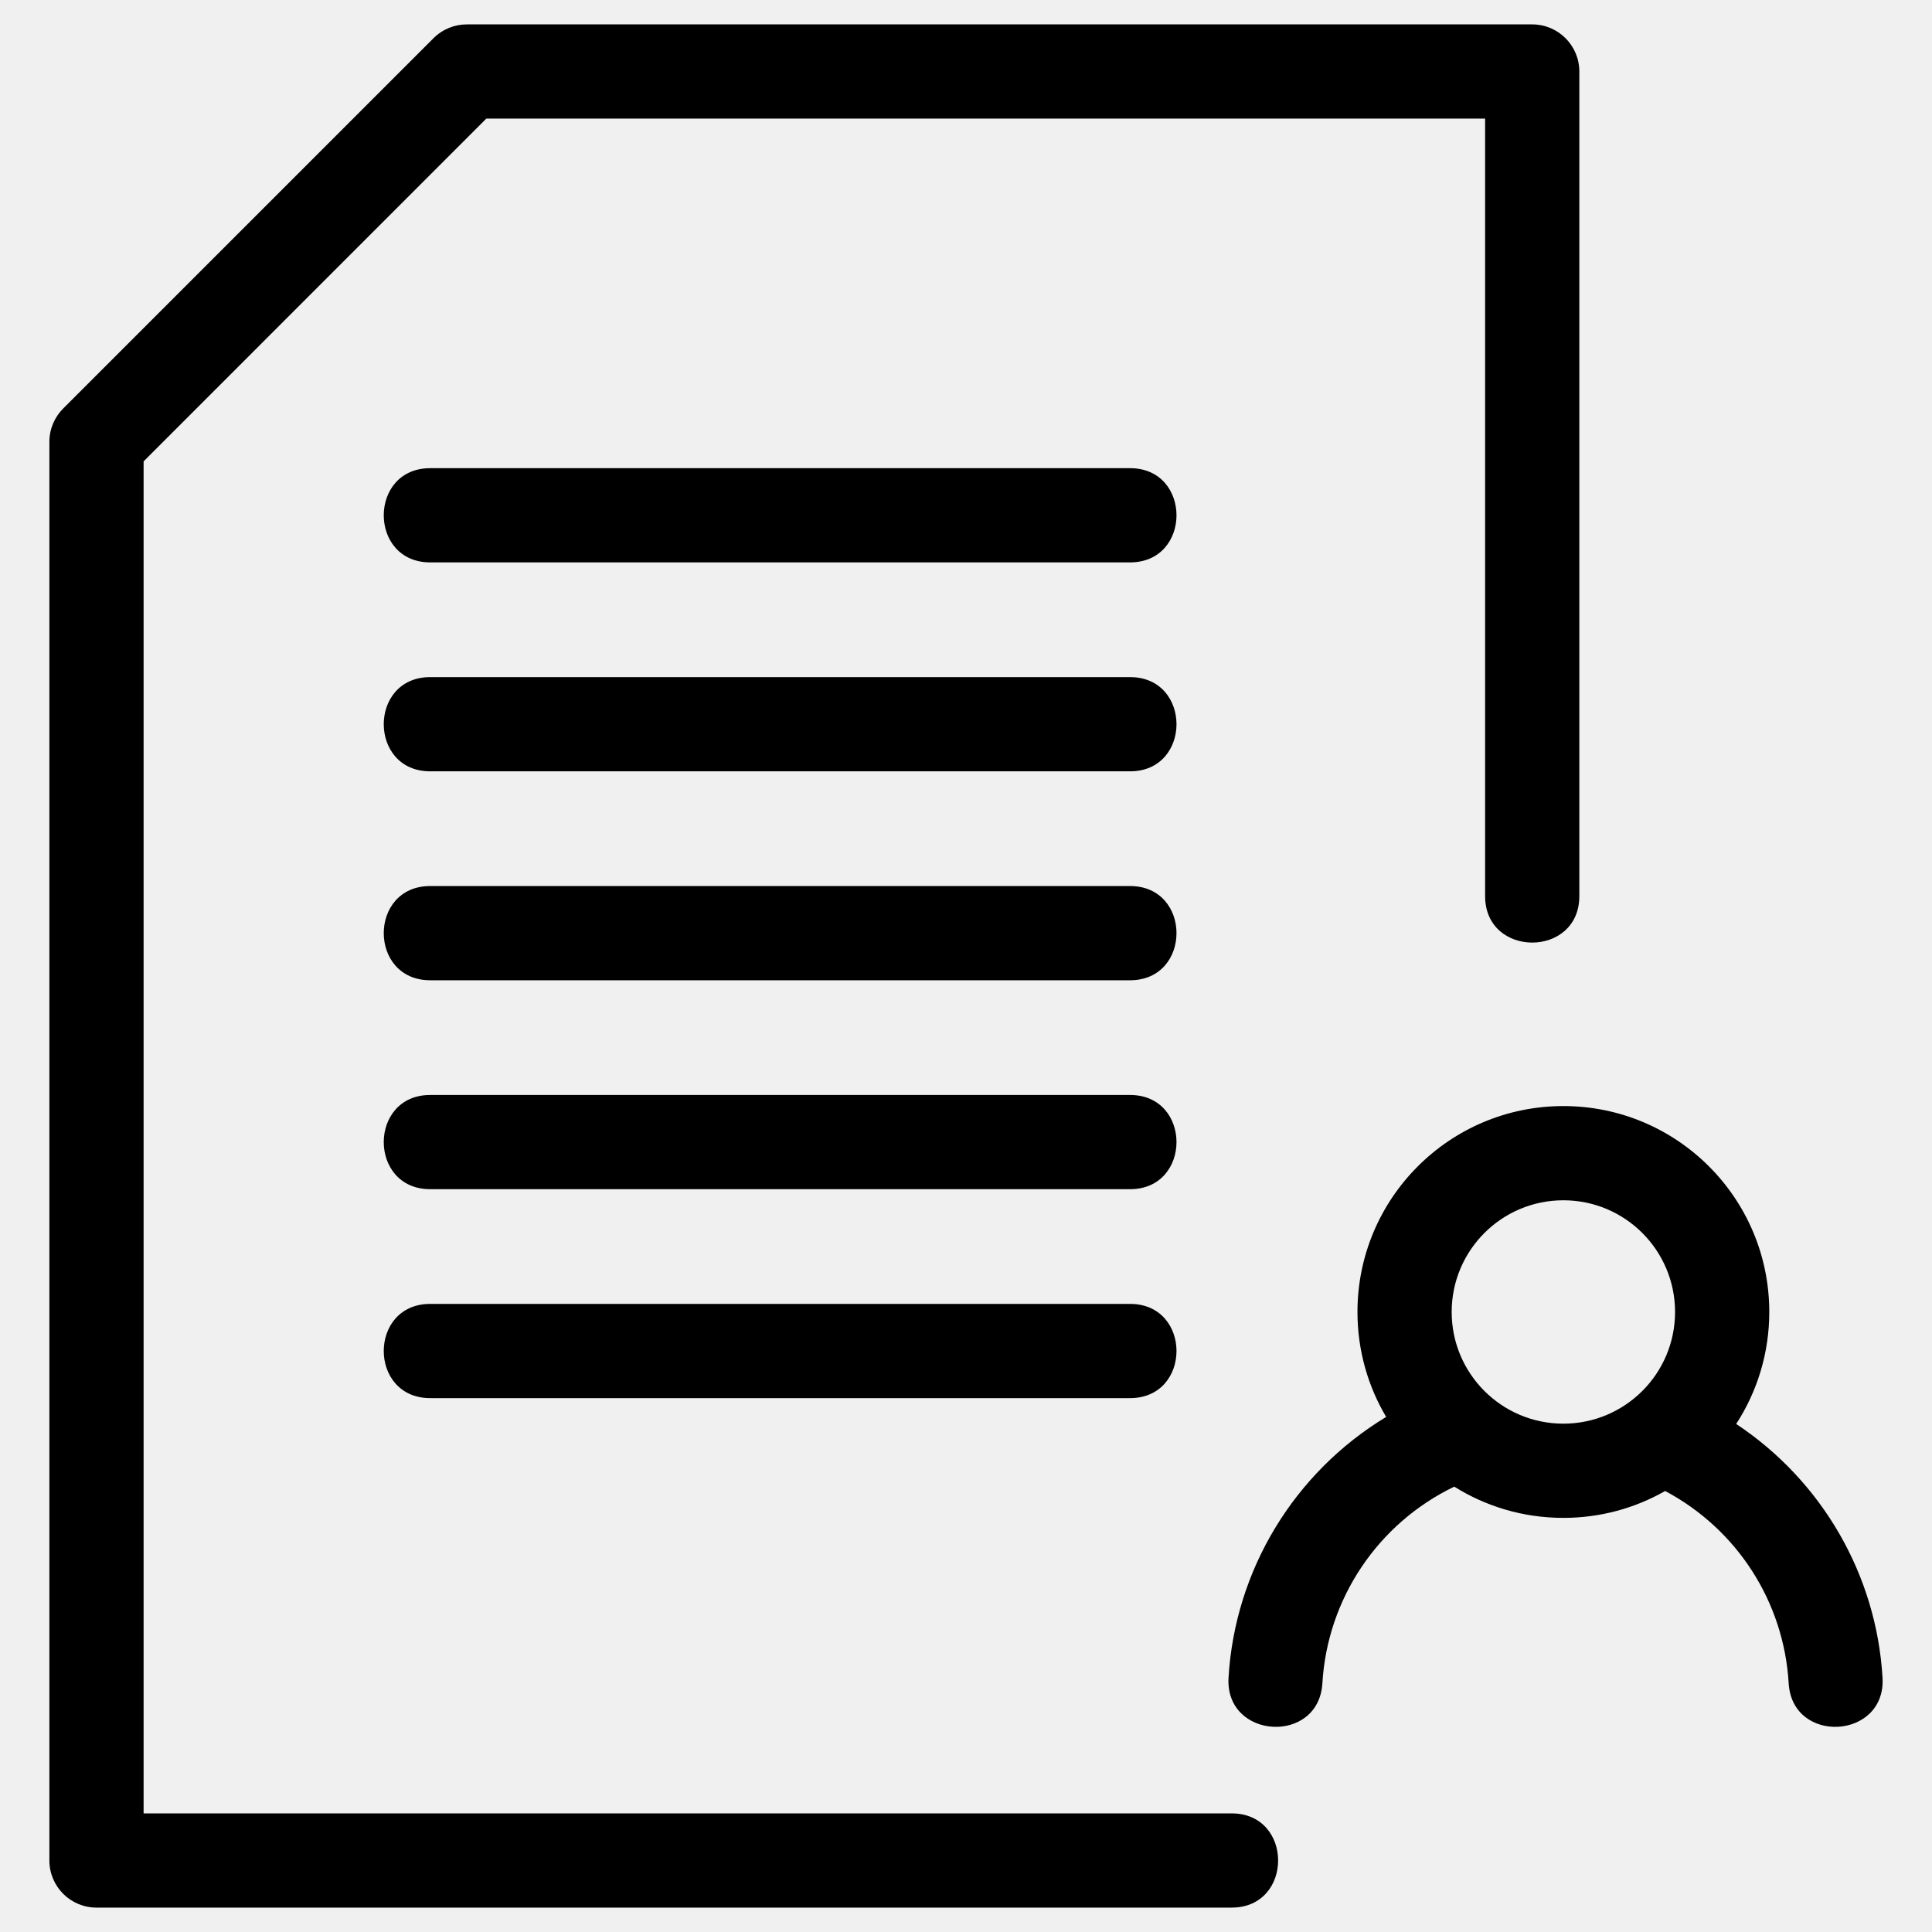
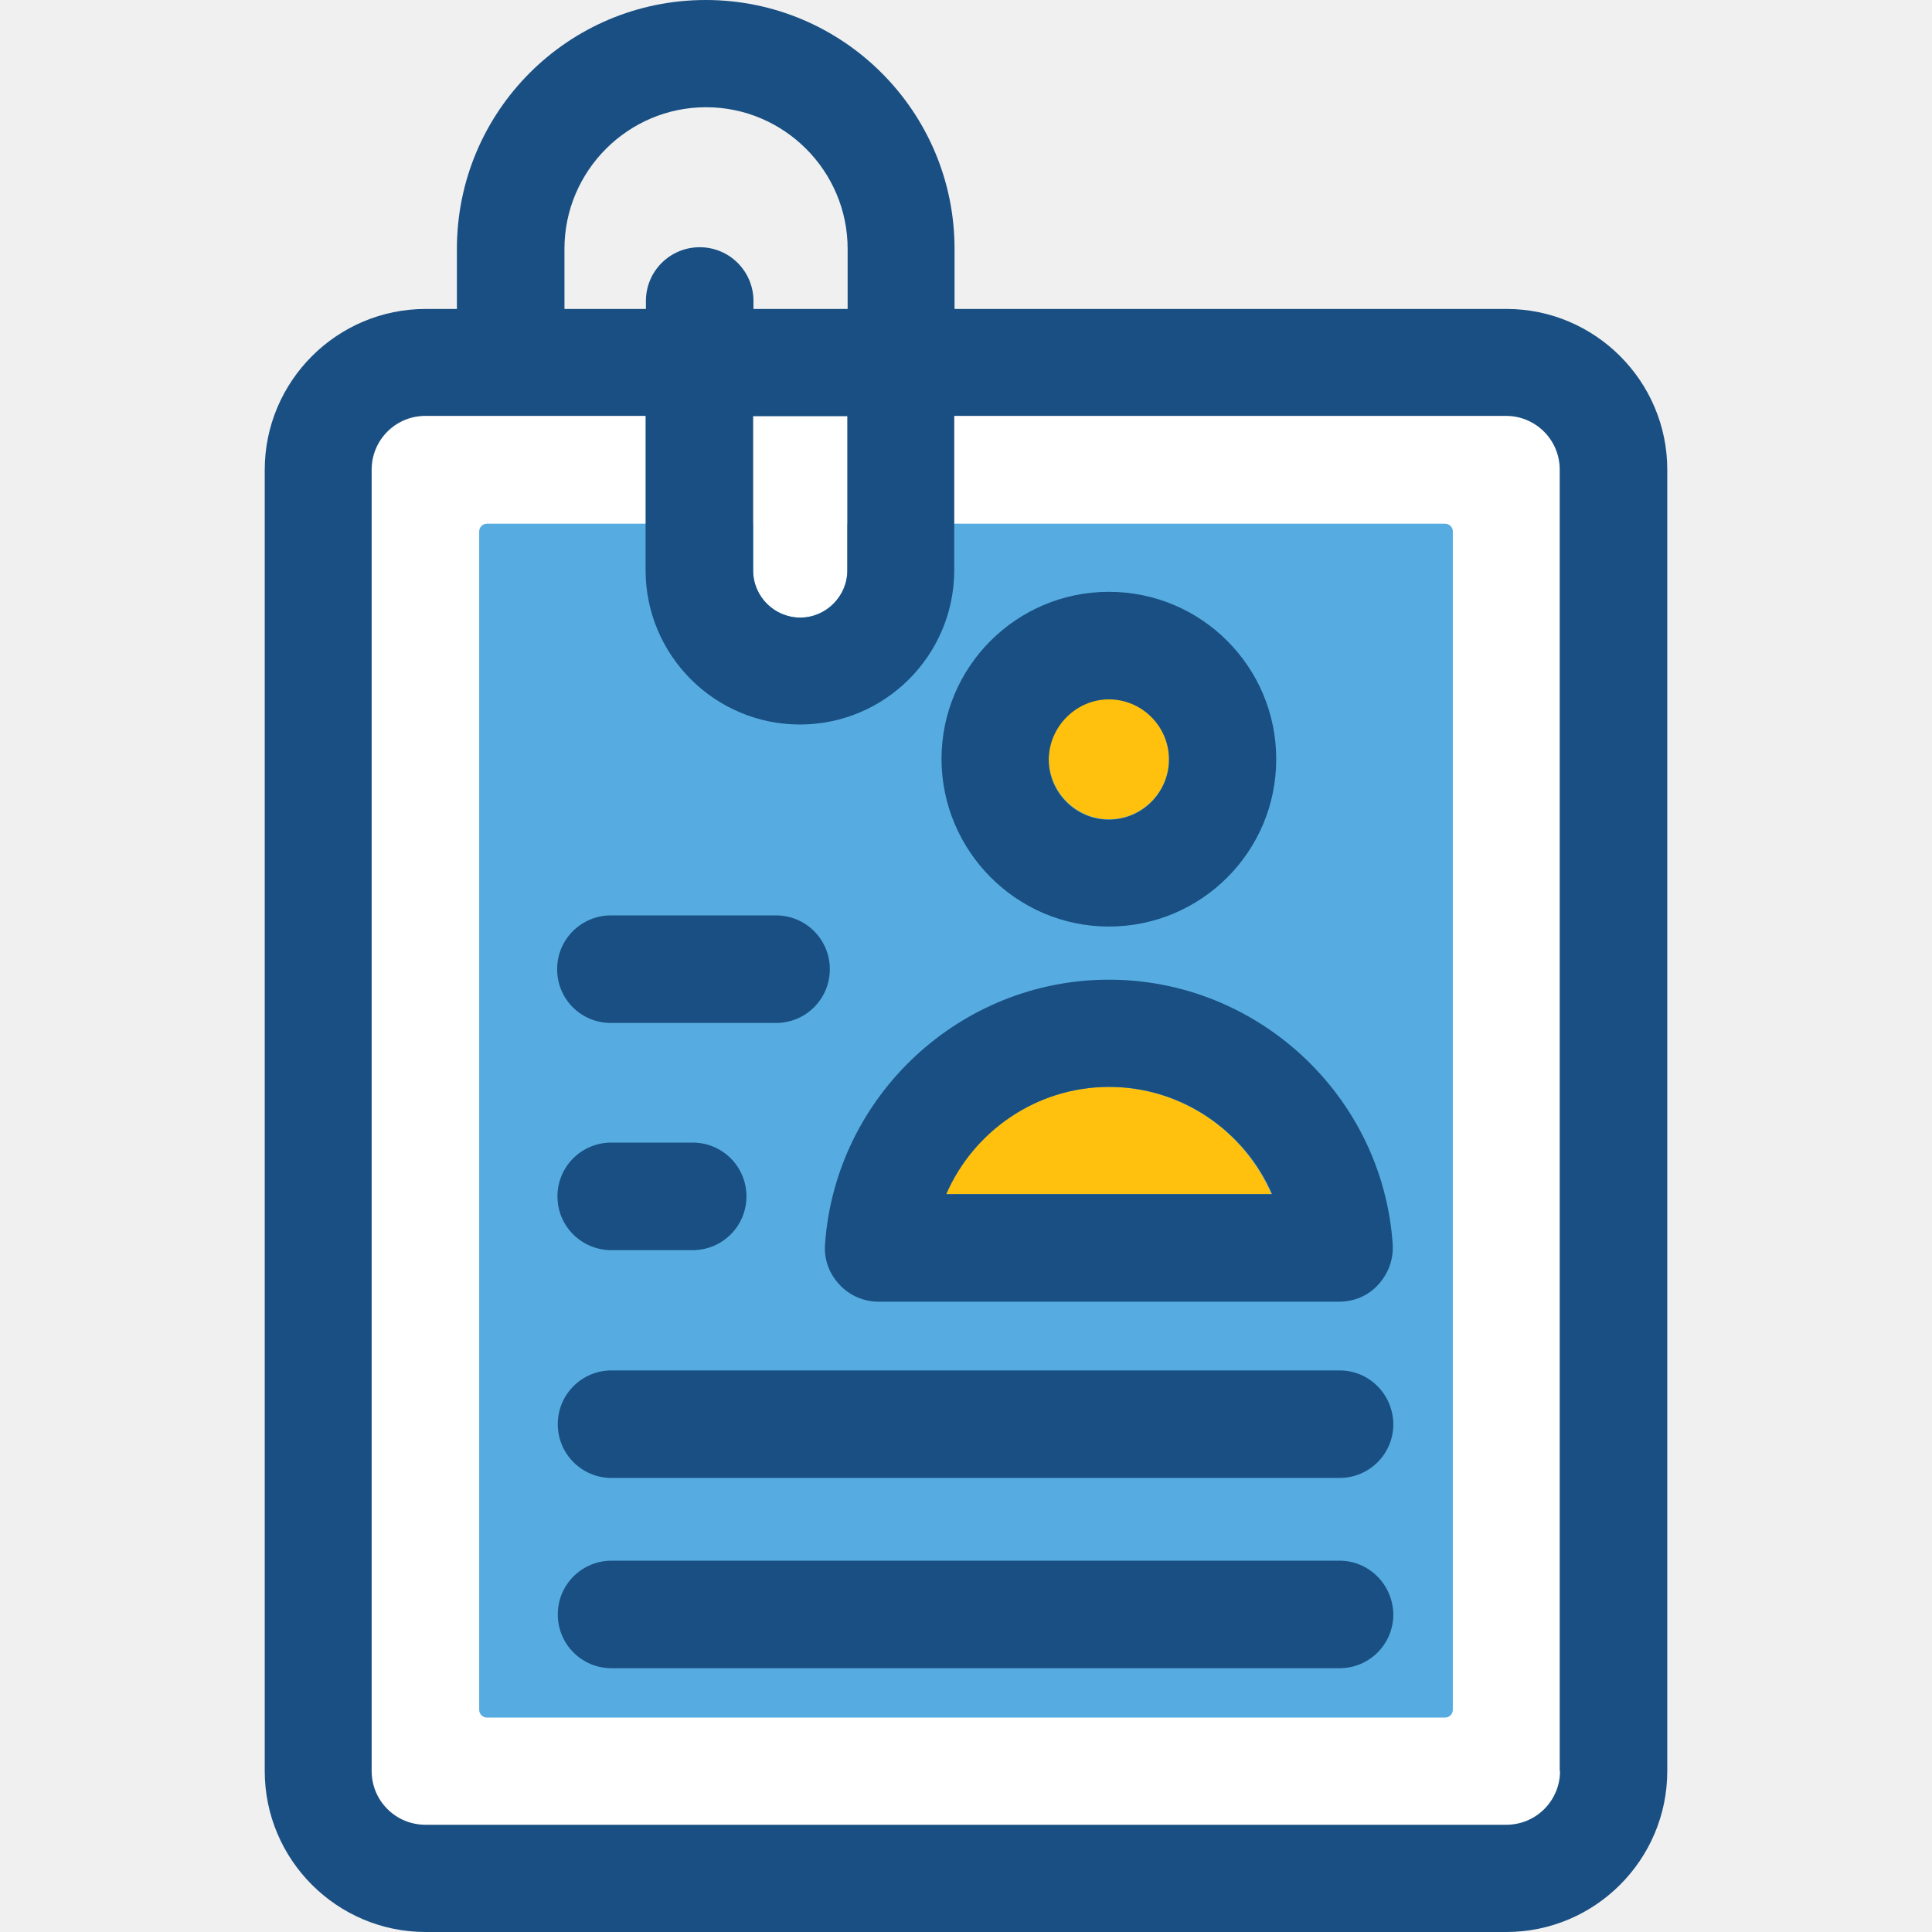
- <svg xmlns="http://www.w3.org/2000/svg" fill="#000000" width="72px" height="72px" viewBox="0 0 846.66 846.66" style="shape-rendering:geometricPrecision; text-rendering:geometricPrecision; image-rendering:optimizeQuality; fill-rule:evenodd; clip-rule:evenodd" version="1.1" xml:space="preserve">
+ <svg xmlns="http://www.w3.org/2000/svg" height="85px" width="85px" version="1.1" id="Layer_1" viewBox="0 0 392.533 392.533" xml:space="preserve" fill="#000000">
  <g id="SVGRepo_bgCarrier" stroke-width="0" />
  <g id="SVGRepo_tracerCarrier" stroke-linecap="round" stroke-linejoin="round" />
  <g id="SVGRepo_iconCarrier">
-     <defs>
-       <style type="text/css">  .fil0 {fill:black;fill-rule:nonzero}  </style>
-     </defs>
-     <g id="Layer_x0020_1">
-       <path class="fil0" d="M539.75 794.68c27.15,0 27.15,41.29 0,41.29l-497.47 0c-11.4,0 -20.64,-9.25 -20.64,-20.65l0 -621.69c0,-5.7 2.31,-10.87 6.04,-14.6l162.3 -162.29c4.03,-4.03 9.31,-6.05 14.59,-6.05l466.89 0c11.4,0 20.65,9.25 20.65,20.65l0 361.36c0,27.16 -41.29,27.16 -41.29,0l0 -340.72 -437.7 0 -150.19 150.2 0 592.5 476.82 0zm-351.21 -181.98c-27.16,0 -27.16,-41.29 0,-41.29l306.67 0c27.16,0 27.16,41.29 0,41.29l-306.67 0zm0 -274.68c-27.16,0 -27.16,-41.29 0,-41.29l306.67 0c27.16,0 27.16,41.29 0,41.29l-306.67 0zm0 91.56c-27.16,0 -27.16,-41.29 0,-41.29l306.67 0c27.16,0 27.16,41.29 0,41.29l-306.67 0zm0 91.56c-27.16,0 -27.16,-41.29 0,-41.29l306.67 0c27.16,0 27.16,41.29 0,41.29l-306.67 0zm0 -274.68c-27.16,0 -27.16,-41.29 0,-41.29l306.67 0c27.16,0 27.16,41.29 0,41.29l-306.67 0zm496.57 238.25c49.84,0 90.24,40.4 90.24,90.24 0,18.1 -5.33,34.95 -14.5,49.07 37.57,24.93 61.47,66.08 64.13,111.2 1.59,27.06 -39.55,29.47 -41.13,2.42 -2.11,-35.69 -22.61,-67.48 -54.13,-84.24 -13.16,7.5 -28.38,11.78 -44.61,11.78 -17.56,0 -33.95,-5.01 -47.81,-13.69 -33.44,16.12 -55.6,49.04 -57.79,86.15 -1.59,27.05 -42.72,24.64 -41.13,-2.42 2.79,-47.18 28.75,-89.88 69.08,-114.28 -7.99,-13.47 -12.58,-29.19 -12.58,-45.99 0,-49.83 40.4,-90.24 90.23,-90.24zm0 41.29c-27.03,0 -48.94,21.92 -48.94,48.95 0,27.03 21.91,48.94 48.94,48.94 27.03,0 48.95,-21.91 48.95,-48.94 0,-27.03 -21.91,-48.95 -48.95,-48.95z" />
+     <path style="fill:#FFFFFF;" d="M306.101,84.558H193.939v31.354c0,17.325-14.093,31.354-31.354,31.354s-31.354-14.093-31.354-31.354 V84.558H86.497c-6.012,0-10.925,4.848-10.925,10.925v264.339c0,6.012,4.848,10.925,10.925,10.925h219.539 c6.012,0,10.925-4.849,10.925-10.925V95.418C316.962,89.471,312.048,84.558,306.101,84.558z" />
+     <path style="fill:#56ACE0;" d="M97.358,347.41V107.96c0-0.84,0.711-1.552,1.552-1.552h194.715c0.84,0,1.552,0.711,1.552,1.552 V347.41c0,0.84-0.711,1.552-1.552,1.552H98.909C98.069,348.962,97.358,348.25,97.358,347.41z" />
+     <g>
+       <path style="fill:#FFC10D;" d="M225.293,166.465c6.723,0,12.218-5.495,12.218-12.218c0-6.723-5.495-12.218-12.218-12.218 c-6.723,0-12.218,5.495-12.218,12.218C213.139,160.97,218.699,166.465,225.293,166.465z" />
+       <path style="fill:#FFC10D;" d="M225.293,220.832c-14.675,0-27.539,8.986-33.099,21.786h66.133 C252.832,229.818,240.032,220.832,225.293,220.832z" />
+     </g>
+     <path style="fill:#FFFFFF;" d="M162.586,125.479c5.236,0,9.568-4.331,9.568-9.568V84.558h-19.135v31.354 C153.018,121.212,157.35,125.479,162.586,125.479z" />
+     <g>
+       <path style="fill:#194F82;" d="M225.293,188.251c18.747,0,34.004-15.192,34.004-34.004c0-18.747-15.192-34.004-34.004-34.004 c-18.747,0-34.004,15.192-34.004,34.004C191.354,172.994,206.61,188.251,225.293,188.251z M225.293,142.093 c6.723,0,12.218,5.495,12.218,12.218c0,6.723-5.495,12.218-12.218,12.218c-6.723,0-12.218-5.495-12.218-12.218 C213.139,147.588,218.699,142.093,225.293,142.093z" />
+       <path style="fill:#194F82;" d="M225.293,199.046c-30.19,0-55.531,23.596-57.665,53.721c-0.259,3.038,0.84,6.012,2.909,8.21 c2.069,2.263,4.978,3.491,7.952,3.491h93.608c3.038,0,5.947-1.228,7.952-3.491c2.069-2.263,3.103-5.172,2.909-8.21 C280.889,222.642,255.547,199.046,225.293,199.046z M192.259,242.618c5.56-12.8,18.36-21.786,33.099-21.786 s27.539,8.986,33.099,21.786H192.259z" />
+       <path style="fill:#194F82;" d="M272.162,317.091H124.251c-6.012,0-10.925,4.848-10.925,10.925c0,6.012,4.848,10.925,10.925,10.925 h147.911c6.012,0,10.925-4.849,10.925-10.925C283.022,322.004,278.174,317.091,272.162,317.091z" />
+       <path style="fill:#194F82;" d="M272.162,278.432H124.251c-6.012,0-10.925,4.848-10.925,10.925c0,6.012,4.848,10.925,10.925,10.925 h147.911c6.012,0,10.925-4.848,10.925-10.925C283.022,283.281,278.174,278.432,272.162,278.432z" />
+       <path style="fill:#194F82;" d="M124.186,253.996h16.549c6.012,0,10.925-4.848,10.925-10.925c0-6.012-4.848-10.925-10.925-10.925 h-16.549c-6.012,0-10.925,4.848-10.925,10.925S118.174,253.996,124.186,253.996z" />
+       <path style="fill:#194F82;" d="M124.121,207.838h33.552c6.012,0,10.925-4.848,10.925-10.925c0-6.012-4.848-10.925-10.925-10.925 h-33.552c-6.012,0-10.925,4.848-10.925,10.925C113.196,202.99,118.044,207.838,124.121,207.838z" />
+       <path style="fill:#194F82;" d="M306.101,62.772H193.939V50.554C193.939,22.626,171.248,0,143.386,0 c-27.927,0-50.554,22.626-50.554,50.554v12.218h-6.335c-18.036,0-32.711,14.675-32.711,32.711v264.339 c0,18.036,14.675,32.711,32.711,32.711h219.539c18.036,0,32.711-14.675,32.711-32.711V95.418 C338.747,77.446,324.073,62.772,306.101,62.772z M114.683,50.554c0-15.838,12.929-28.768,28.768-28.768 s28.768,12.929,28.768,28.768v12.218h-19.135v-1.616c0-6.012-4.848-10.925-10.925-10.925c-6.012,0-10.925,4.848-10.925,10.925 v1.616h-16.549C114.683,62.772,114.683,50.554,114.683,50.554z M172.154,84.558v31.354c0,5.236-4.331,9.568-9.568,9.568 s-9.568-4.267-9.568-9.568V84.558C153.018,84.558,172.154,84.558,172.154,84.558z M316.962,359.822 c0,6.012-4.849,10.925-10.925,10.925H86.432c-6.012,0-10.925-4.849-10.925-10.925V95.418c0-6.012,4.848-10.925,10.925-10.925 h44.735v31.354c0,17.325,14.093,31.354,31.354,31.354c17.325,0,31.354-14.093,31.354-31.354V84.493h112.097 c6.012,0,10.925,4.848,10.925,10.925v264.404H316.962z" />
    </g>
  </g>
</svg>
